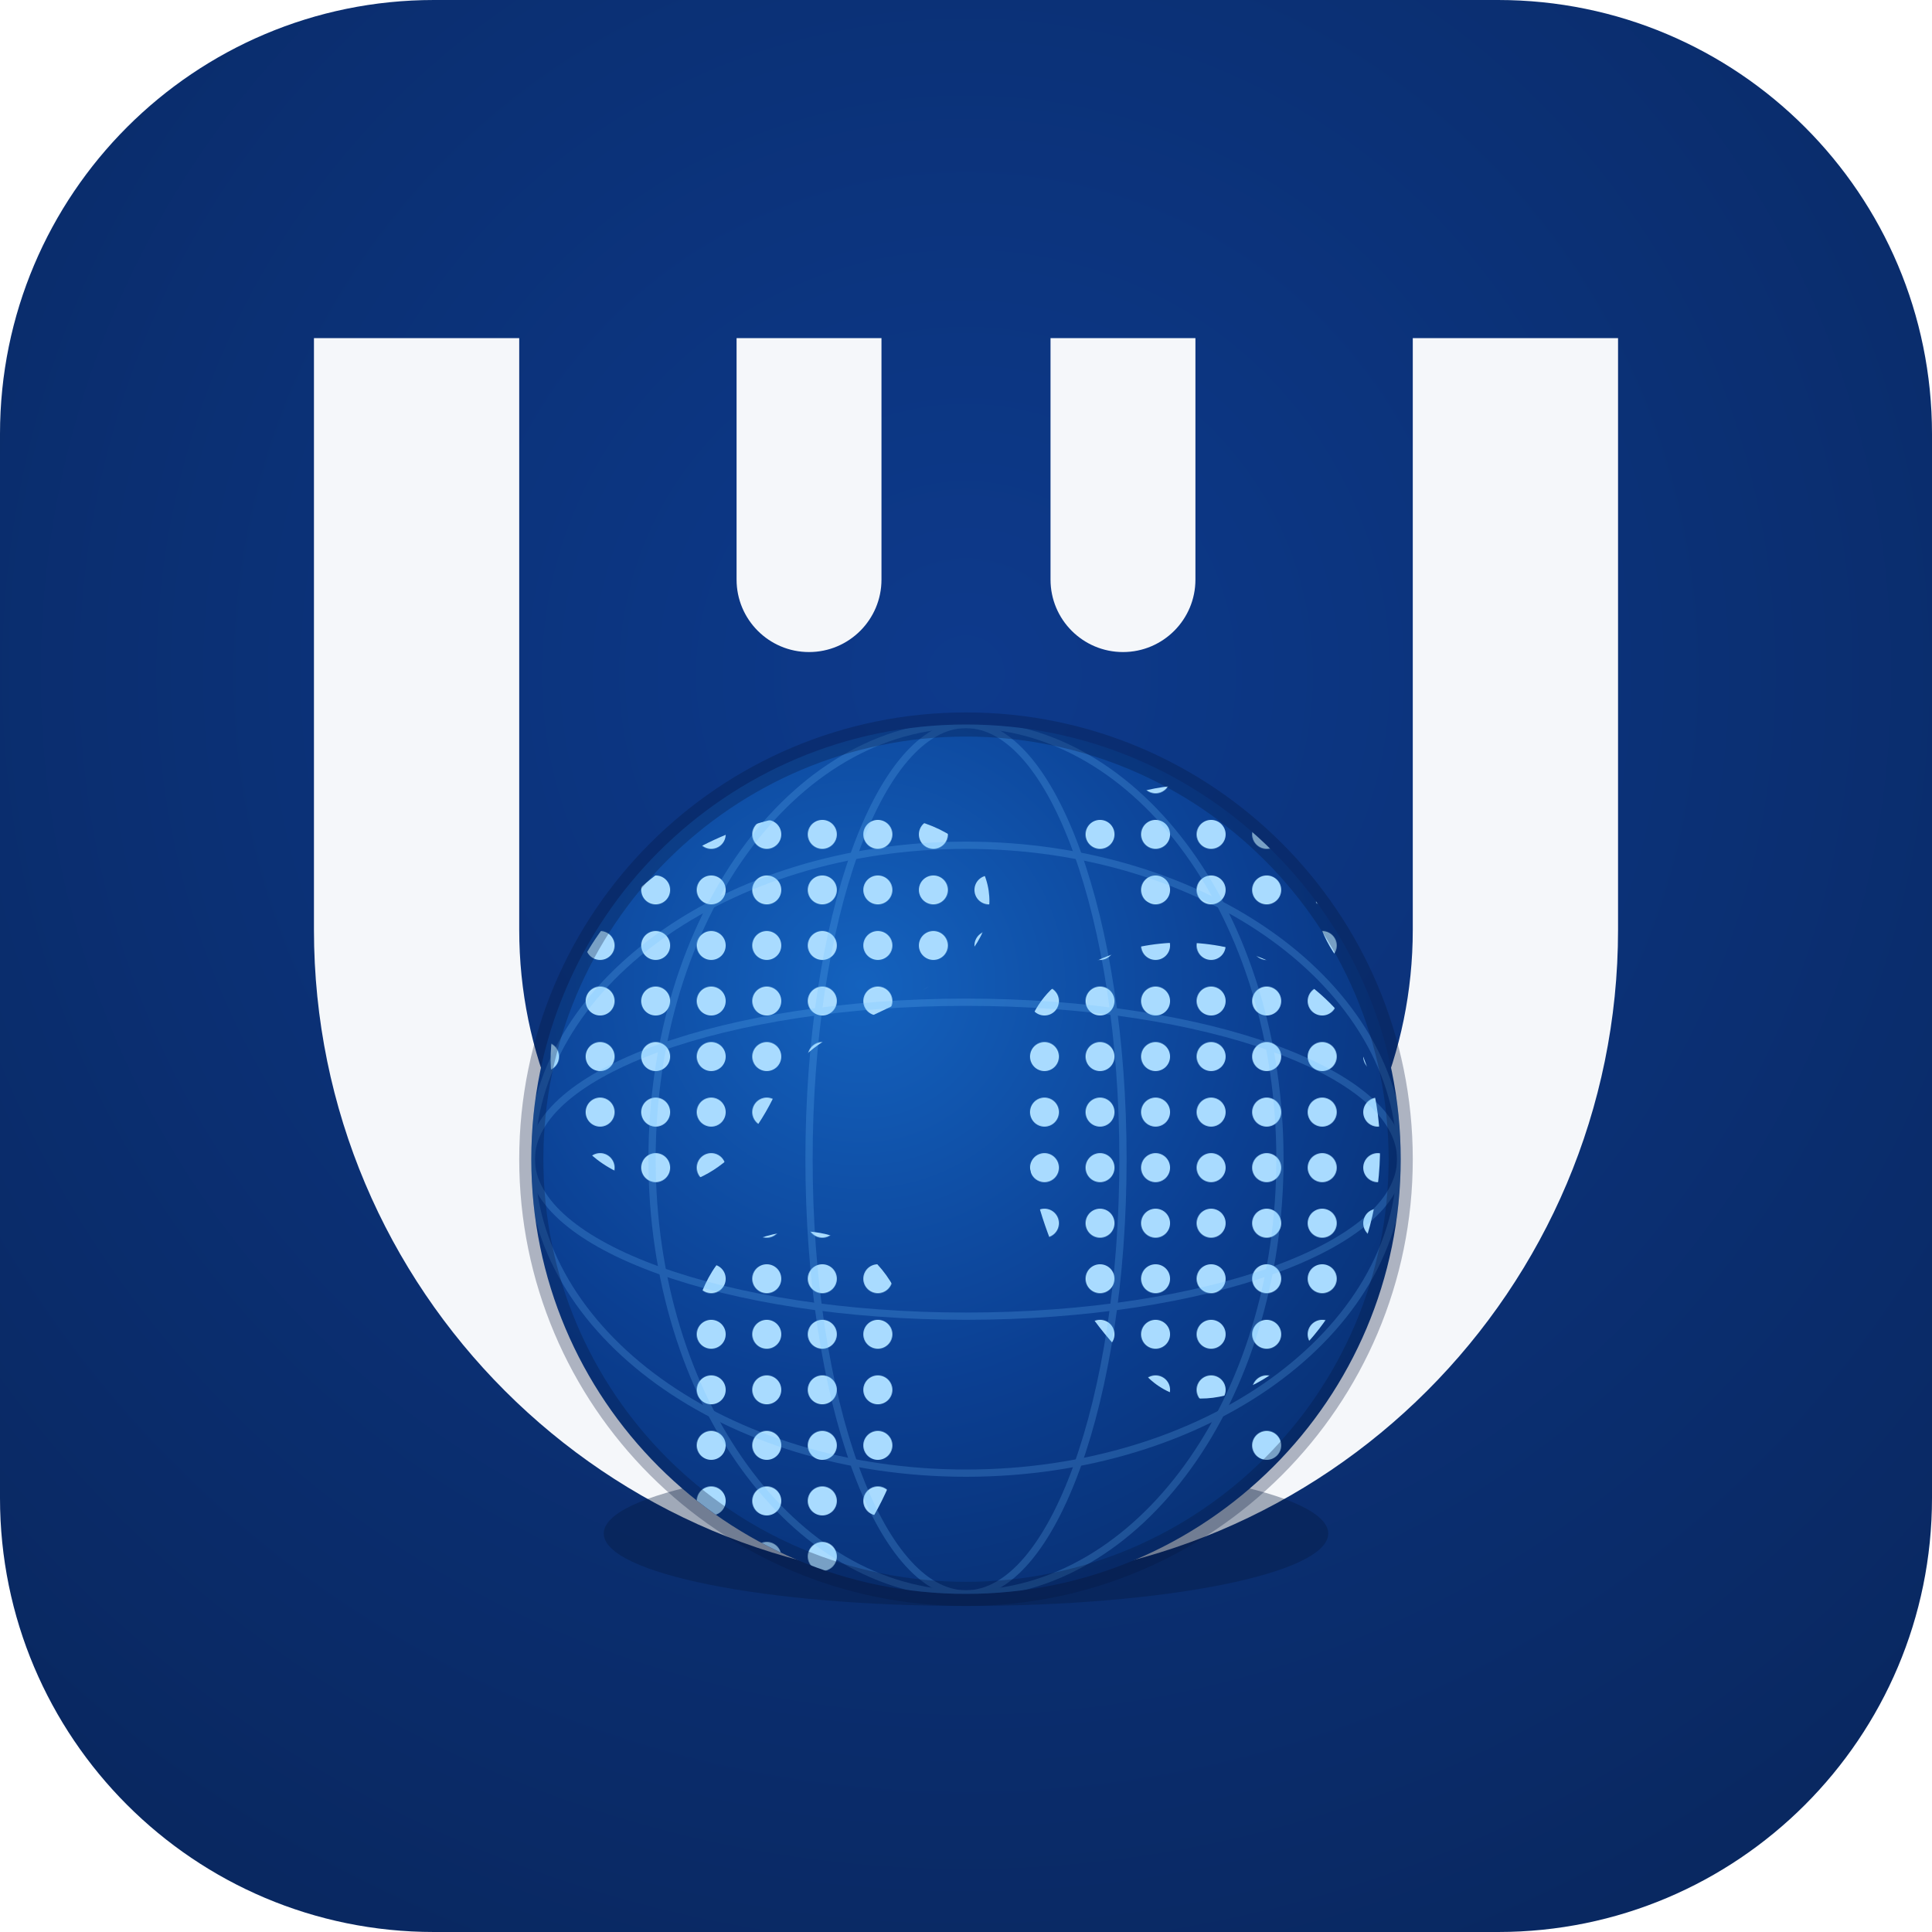
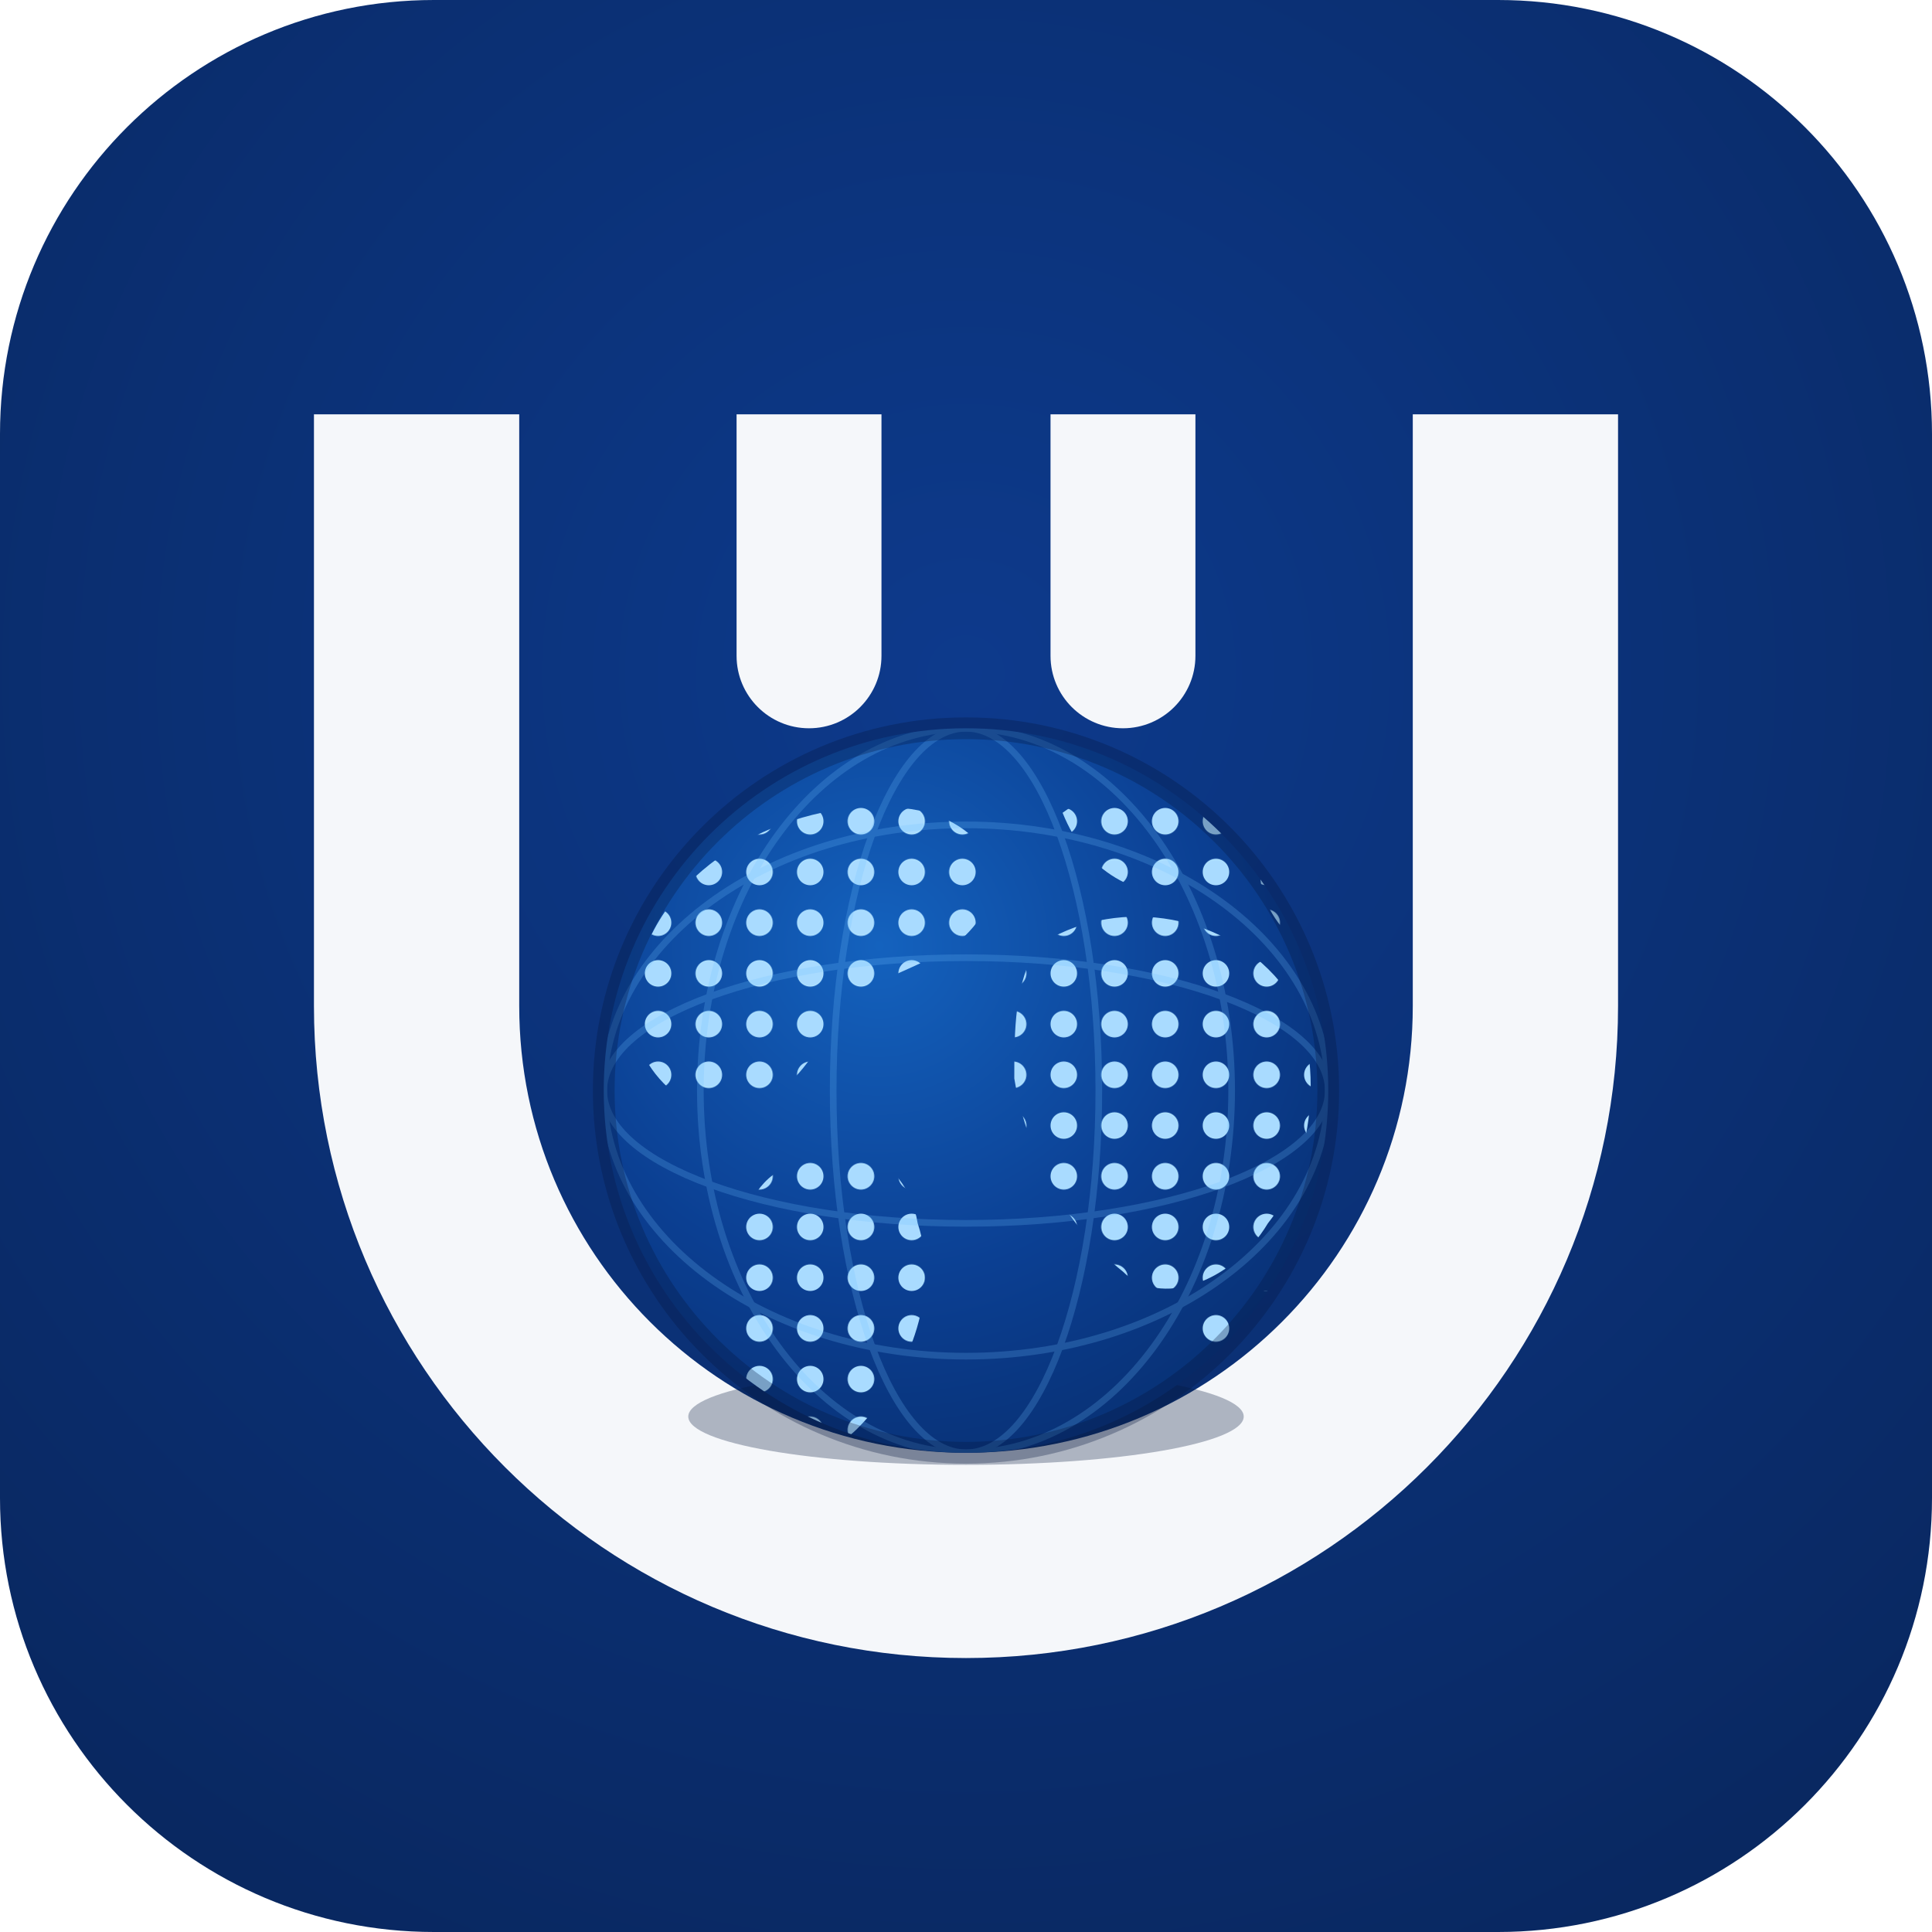
<svg xmlns="http://www.w3.org/2000/svg" viewBox="0 0 512 512">
  <defs>
    <radialGradient id="bg" cx="50%" cy="35%" r="95%">
      <stop offset="0%" stop-color="#0D3A8C" />
      <stop offset="100%" stop-color="#082253" />
    </radialGradient>
    <radialGradient id="gg" cx="38%" cy="30%" r="85%">
      <stop offset="0%" stop-color="#1462BE" />
      <stop offset="55%" stop-color="#0B3F92" />
      <stop offset="100%" stop-color="#072C6B" />
    </radialGradient>
-     <pattern id="dt" width="4.6" height="4.6" patternUnits="userSpaceOnUse">
-       <circle cx="2.3" cy="2.3" r="1.2" fill="#A9DBFF" />
+     <pattern id="dt" width="4.2" height="4.2" patternUnits="userSpaceOnUse">
+       <circle cx="2.1" cy="2.1" r="1.1" fill="#A9DBFF" />
    </pattern>
    <clipPath id="gc">
-       <circle cx="120" cy="112" r="36" />
+       <circle cx="120" cy="100" r="30" />
    </clipPath>
  </defs>
  <rect width="512" height="512" rx="115" fill="url(#bg)" />
-   <g transform="translate(-128,-51.2) scale(3.2)">
+   <g transform="translate(-128,-31) scale(3.2)">
    <path d="M66 44 L66 93 A54 54 0 0 0 174 93 L174 44 L157 44 L157 93 A37 37 0 0 1 83 93 L83 44 Z" fill="#F5F7FA" />
    <path d="M101 44 h12 v20 a6 6 0 0 1 -12 0 Z" fill="#F5F7FA" />
    <path d="M127 44 h12 v20 a6 6 0 0 1 -12 0 Z" fill="#F5F7FA" />
-     <ellipse cx="120" cy="143" rx="30" ry="6" fill="#04173D" opacity=".35" />
-     <circle cx="120" cy="112" r="36" fill="url(#gg)" />
+     <ellipse cx="120" cy="127" rx="23" ry="4" fill="#04173D" opacity=".3" />
+     <circle cx="120" cy="100" r="30" fill="url(#gg)" />
    <g clip-path="url(#gc)">
      <g fill="url(#dt)">
-         <path d="M88 96 C93 86 106 81 116 84 C123 86 124 93 118 97 C112 101 107 101 104 107 C101 113 96 116 91 113 C85 110 84 102 88 96 Z" />
-         <path d="M100 120 C106 116 113 118 115 125 C117 132 114 141 109 146 C105 150 100 148 98 142 C96 135 96 124 100 120 Z" />
-         <path d="M129 84 C135 80 143 80 147 84 C150 87 148 91 143 92 C137 93 132 90 129 84 Z" />
-         <path d="M127 98 C134 92 145 93 151 100 C156 107 155 118 150 125 C146 131 139 134 135 130 C129 125 126 118 125 111 C124 106 124 101 127 98 Z" />
-         <path d="M150 88 C156 84 163 86 165 92 C167 97 163 102 157 100 C151 98 147 91 150 88 Z" />
-         <path d="M144 134 C149 131 155 133 156 138 C157 142 152 146 147 144 C142 142 141 137 144 134 Z" />
+         <path d="M94 87 C98 79 109 75 117 77 C123 79 124 84 119 88 C114 91 110 91 108 96 C105 101 101 103 97 101 C92 98 91 92 94 87 Z" />
+         <path d="M104 107 C109 103 115 105 116 111 C118 117 115 124 111 128 C108 131 104 130 102 125 C100 119 100 110 104 107 Z" />
+         <path d="M128 77 C132 74 139 74 142 77 C144 80 143 83 139 84 C134 84 130 82 128 77 Z" />
+         <path d="M126 88 C132 84 141 85 146 91 C150 96 149 106 145 111 C142 116 136 118 133 115 C128 111 125 105 124 99 C124 95 124 91 126 88 Z" />
+         <path d="M145 80 C150 77 156 79 157 84 C159 88 155 92 151 90 C146 88 143 83 145 80 Z" />
+         <path d="M140 118 C144 115 149 117 150 121 C151 125 147 128 143 126 C139 124 138 120 140 118 Z" />
      </g>
-       <g stroke="#6FBEFF" stroke-width=".6" opacity=".22" fill="none">
-         <ellipse cx="120" cy="112" rx="36" ry="13" />
-         <ellipse cx="120" cy="112" rx="36" ry="26" />
-         <ellipse cx="120" cy="112" rx="13" ry="36" />
-         <ellipse cx="120" cy="112" rx="26" ry="36" />
+       <g stroke="#6FBEFF" stroke-width=".55" opacity=".22" fill="none">
+         <ellipse cx="120" cy="100" rx="30" ry="11" />
+         <ellipse cx="120" cy="100" rx="30" ry="22" />
+         <ellipse cx="120" cy="100" rx="11" ry="30" />
+         <ellipse cx="120" cy="100" rx="22" ry="30" />
      </g>
    </g>
-     <circle cx="120" cy="112" r="36" fill="none" stroke="#04173D" stroke-opacity=".3" stroke-width="2" />
+     <circle cx="120" cy="100" r="30" fill="none" stroke="#04173D" stroke-opacity=".3" stroke-width="1.8" />
  </g>
</svg>
